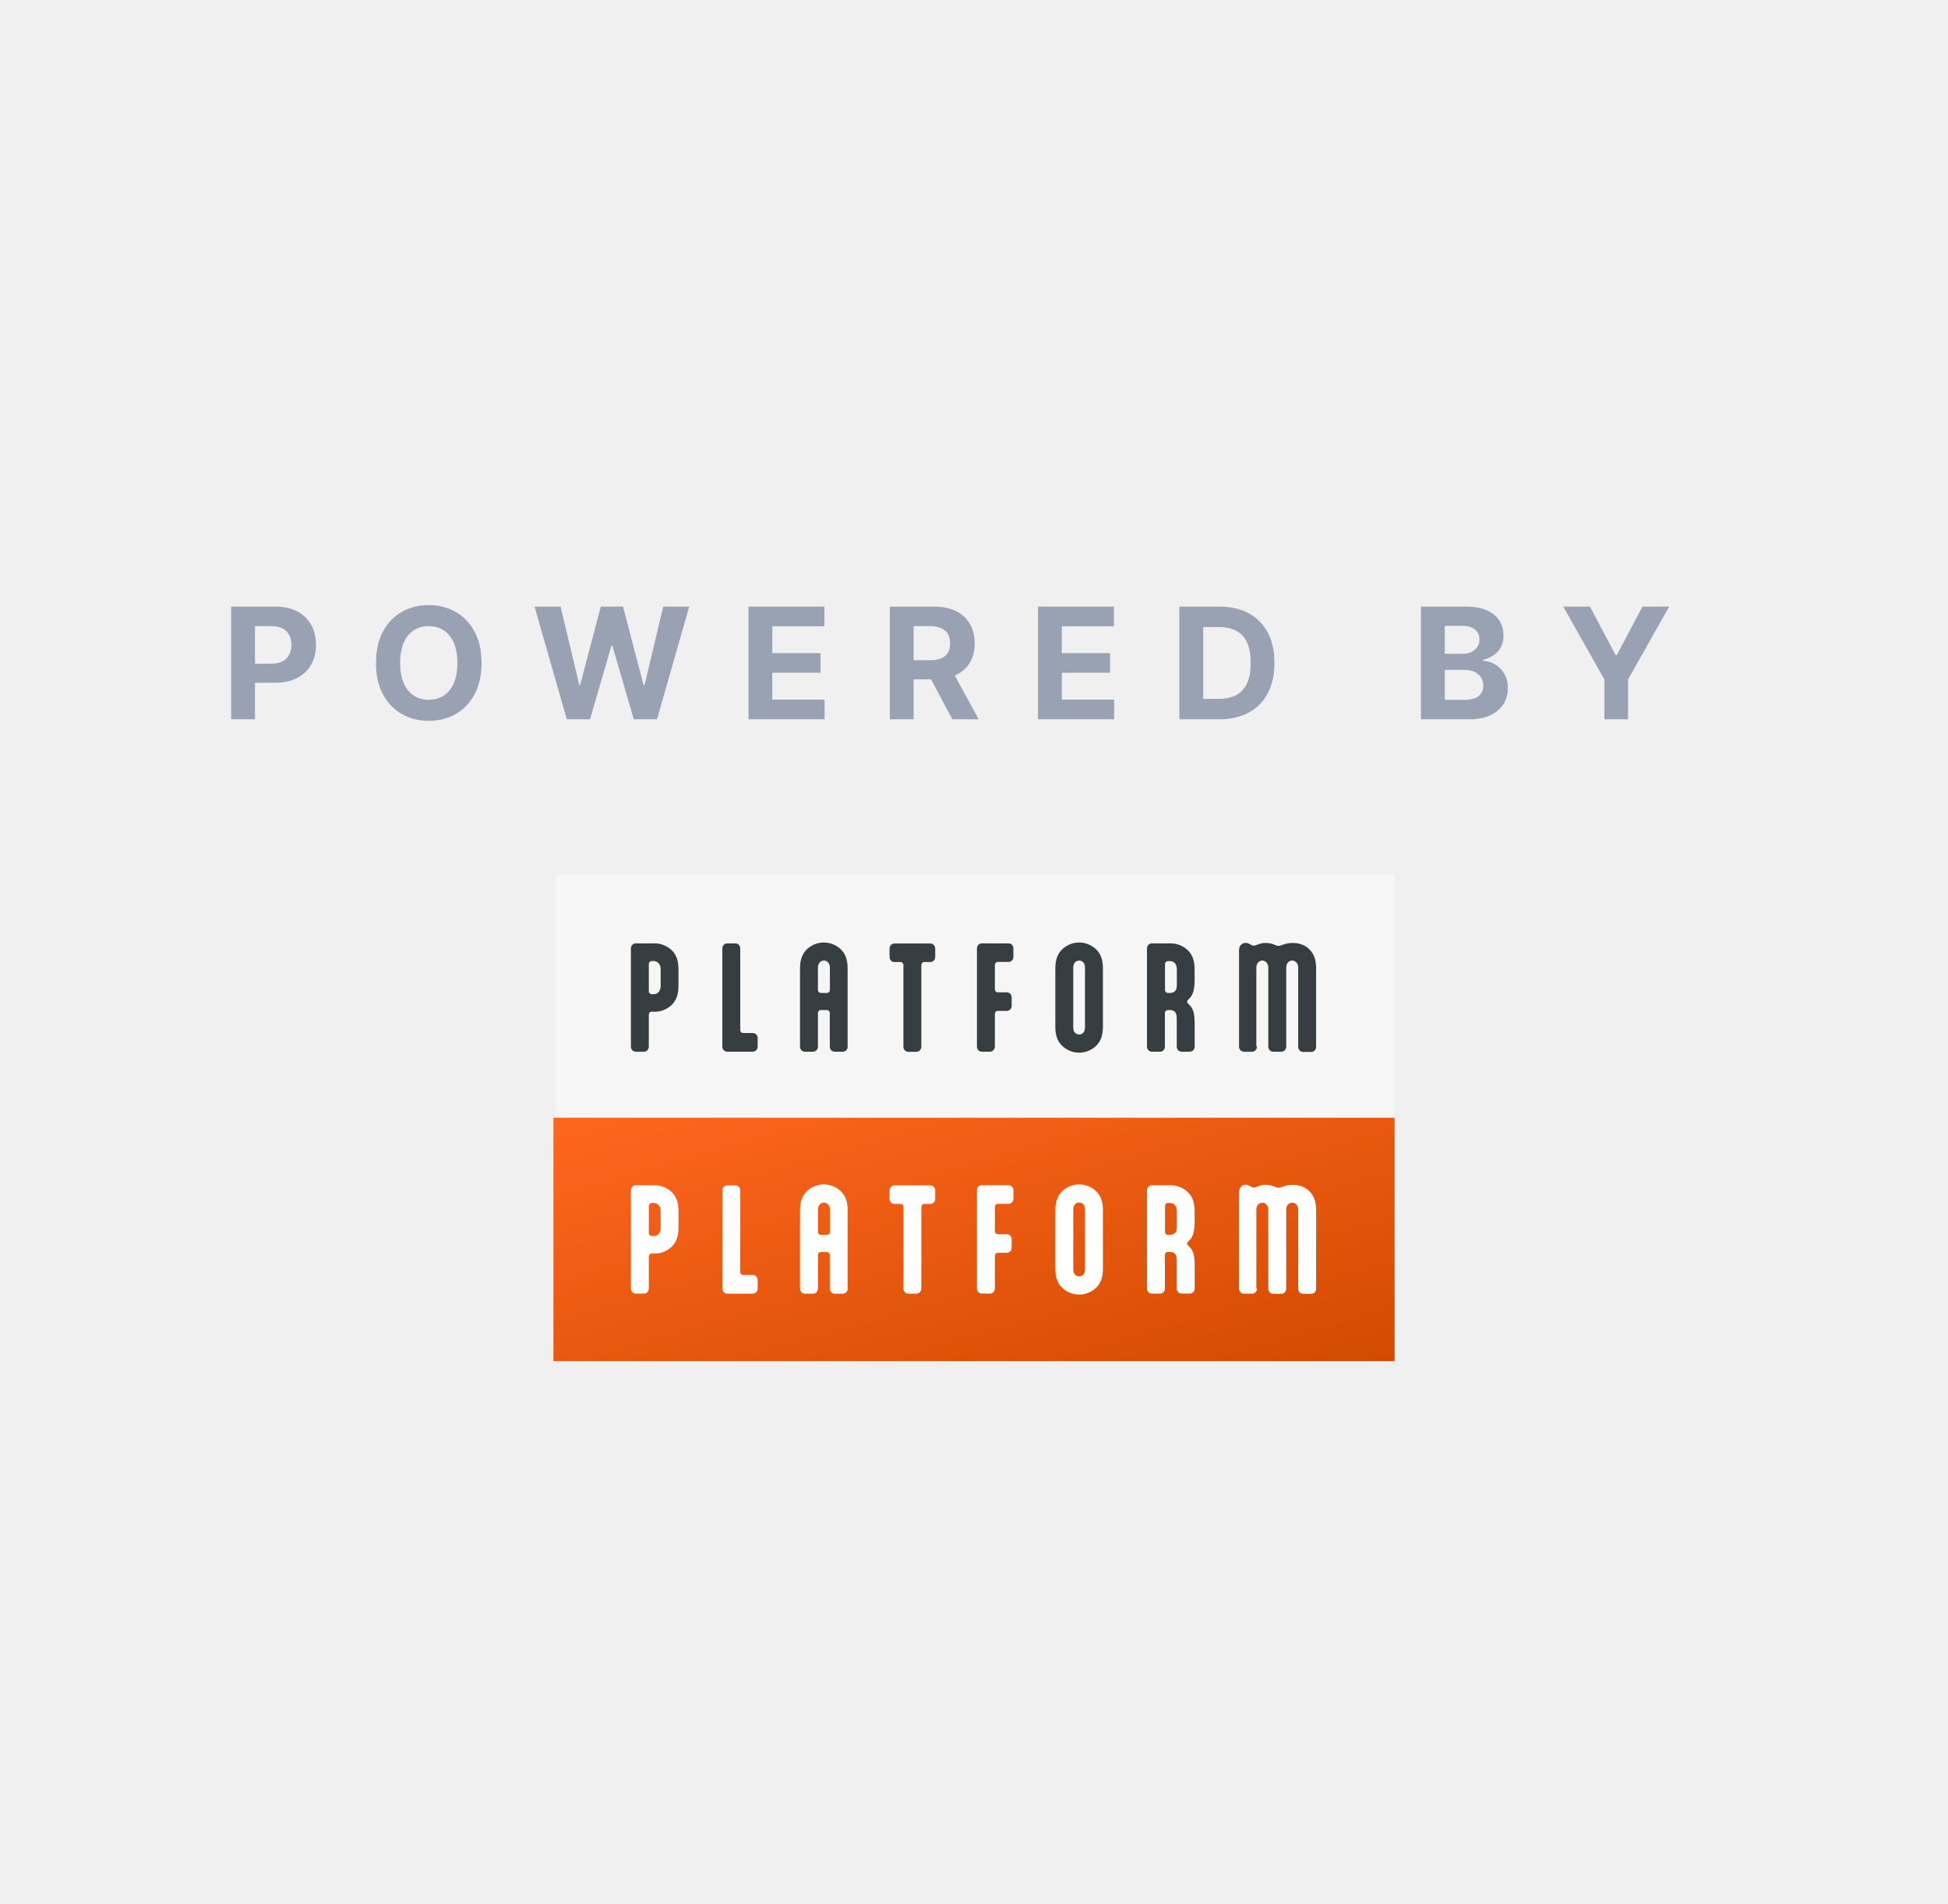
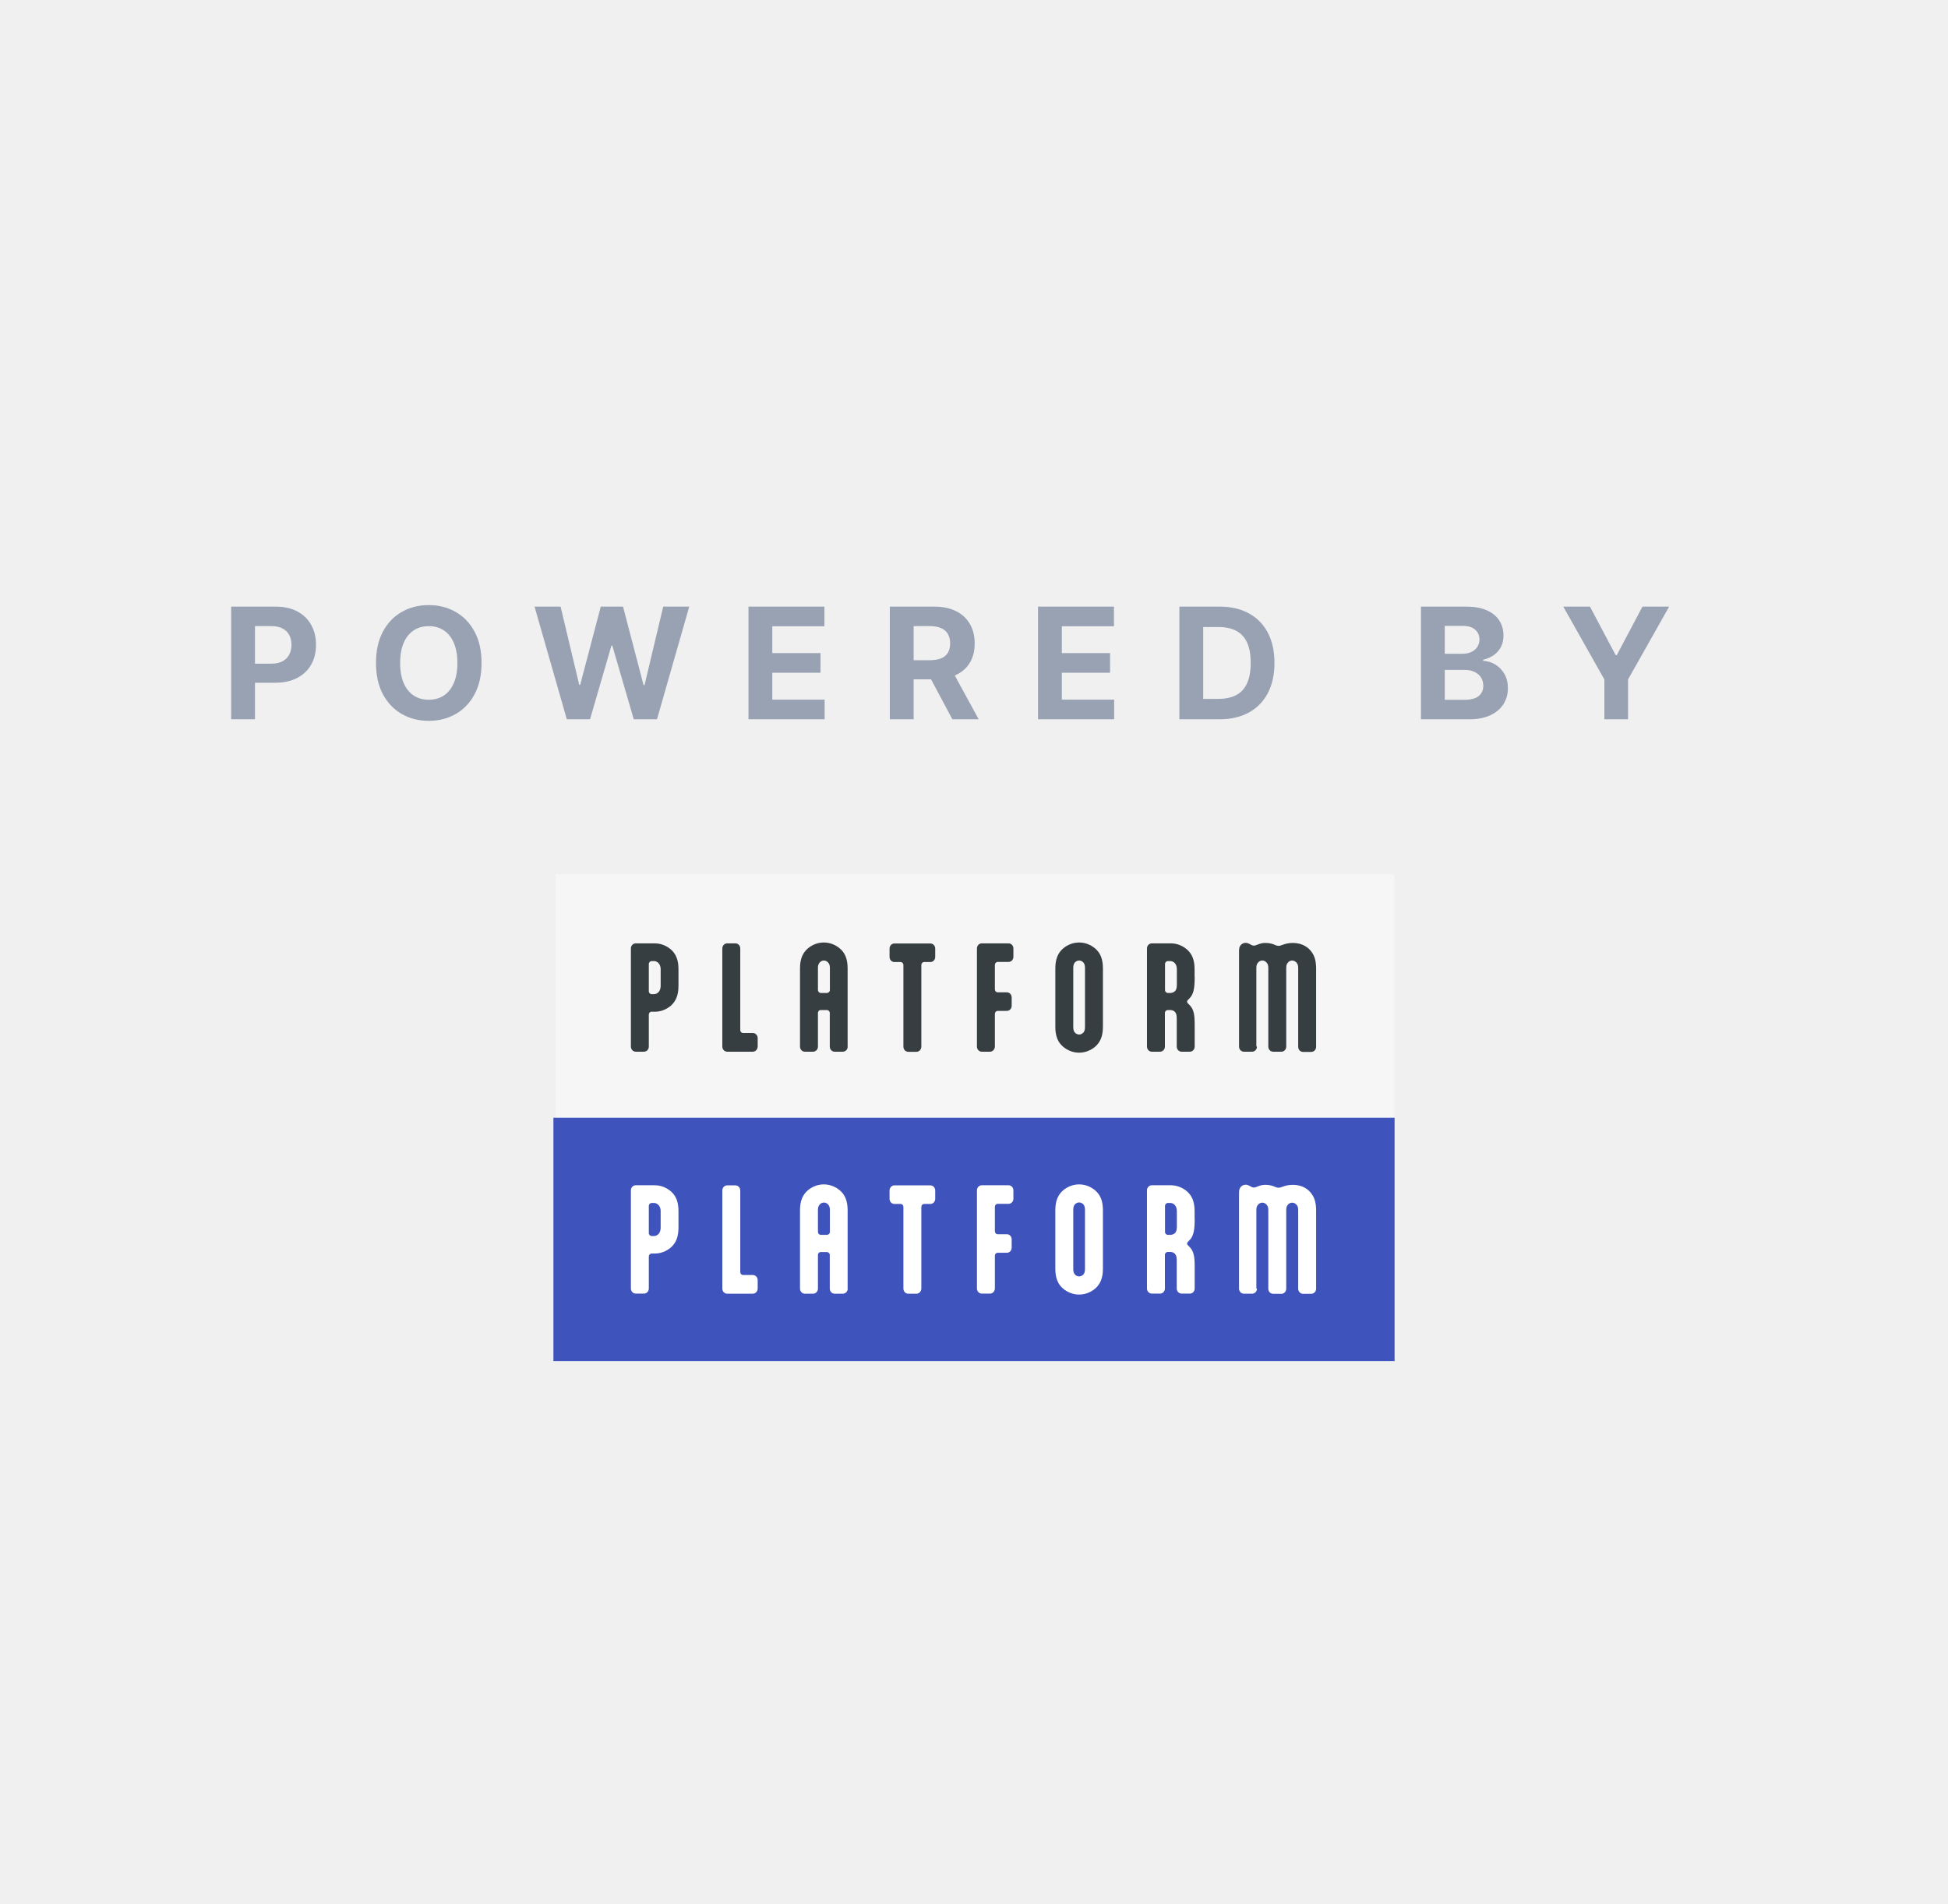
- <svg xmlns="http://www.w3.org/2000/svg" width="88" height="86" viewBox="0 0 88 86" fill="none">
-   <path d="M10.443 32.5V27.409H12.451C12.837 27.409 13.166 27.483 13.438 27.63C13.71 27.776 13.917 27.979 14.059 28.239C14.204 28.498 14.276 28.796 14.276 29.134C14.276 29.472 14.203 29.771 14.057 30.029C13.911 30.288 13.7 30.489 13.423 30.633C13.148 30.777 12.815 30.849 12.424 30.849H11.143V29.987H12.25C12.457 29.987 12.627 29.951 12.762 29.88C12.898 29.807 12.999 29.707 13.065 29.579C13.133 29.45 13.167 29.302 13.167 29.134C13.167 28.965 13.133 28.818 13.065 28.692C12.999 28.564 12.898 28.466 12.762 28.396C12.626 28.325 12.454 28.289 12.245 28.289H11.519V32.5H10.443ZM21.753 29.954C21.753 30.51 21.648 30.982 21.437 31.371C21.229 31.761 20.943 32.058 20.582 32.264C20.223 32.468 19.818 32.57 19.369 32.57C18.917 32.57 18.511 32.467 18.151 32.261C17.791 32.056 17.507 31.758 17.298 31.369C17.09 30.98 16.985 30.508 16.985 29.954C16.985 29.399 17.09 28.927 17.298 28.538C17.507 28.148 17.791 27.852 18.151 27.648C18.511 27.442 18.917 27.34 19.369 27.34C19.818 27.34 20.223 27.442 20.582 27.648C20.943 27.852 21.229 28.148 21.437 28.538C21.648 28.927 21.753 29.399 21.753 29.954ZM20.662 29.954C20.662 29.595 20.608 29.292 20.5 29.045C20.394 28.798 20.244 28.611 20.05 28.483C19.856 28.355 19.629 28.291 19.369 28.291C19.109 28.291 18.882 28.355 18.688 28.483C18.494 28.611 18.343 28.798 18.236 29.045C18.13 29.292 18.076 29.595 18.076 29.954C18.076 30.314 18.13 30.617 18.236 30.864C18.343 31.111 18.494 31.299 18.688 31.426C18.882 31.554 19.109 31.617 19.369 31.617C19.629 31.617 19.856 31.554 20.05 31.426C20.244 31.299 20.394 31.111 20.5 30.864C20.608 30.617 20.662 30.314 20.662 29.954ZM25.605 32.5L24.148 27.409H25.324L26.167 30.946H26.209L27.139 27.409H28.145L29.073 30.954H29.117L29.96 27.409H31.136L29.679 32.5H28.63L27.661 29.172H27.621L26.654 32.5H25.605ZM33.812 32.5V27.409H37.242V28.297H34.888V29.51H37.066V30.397H34.888V31.613H37.252V32.5H33.812ZM40.198 32.5V27.409H42.206C42.591 27.409 42.919 27.478 43.191 27.615C43.464 27.751 43.672 27.944 43.815 28.195C43.959 28.443 44.031 28.736 44.031 29.072C44.031 29.41 43.958 29.701 43.812 29.945C43.666 30.187 43.455 30.372 43.178 30.501C42.903 30.631 42.57 30.695 42.179 30.695H40.834V29.83H42.005C42.211 29.83 42.381 29.802 42.517 29.746C42.653 29.689 42.754 29.605 42.821 29.492C42.888 29.38 42.922 29.239 42.922 29.072C42.922 28.903 42.888 28.761 42.821 28.645C42.754 28.529 42.652 28.441 42.515 28.381C42.379 28.32 42.207 28.289 42 28.289H41.274V32.5H40.198ZM42.947 30.183L44.212 32.5H43.024L41.786 30.183H42.947ZM46.892 32.5V27.409H50.322V28.297H47.968V29.51H50.146V30.397H47.968V31.613H50.332V32.5H46.892ZM55.083 32.5H53.278V27.409H55.097C55.609 27.409 56.05 27.511 56.42 27.715C56.789 27.917 57.074 28.208 57.273 28.587C57.473 28.967 57.573 29.421 57.573 29.95C57.573 30.48 57.473 30.936 57.273 31.317C57.074 31.698 56.788 31.99 56.415 32.194C56.044 32.398 55.6 32.5 55.083 32.5ZM54.354 31.578H55.038C55.356 31.578 55.624 31.521 55.841 31.409C56.059 31.294 56.224 31.118 56.333 30.879C56.444 30.639 56.499 30.329 56.499 29.95C56.499 29.573 56.444 29.266 56.333 29.027C56.224 28.789 56.06 28.613 55.843 28.5C55.626 28.388 55.358 28.331 55.04 28.331H54.354V31.578ZM64.191 32.5V27.409H66.229C66.604 27.409 66.916 27.465 67.166 27.576C67.416 27.687 67.605 27.841 67.731 28.038C67.856 28.233 67.919 28.459 67.919 28.714C67.919 28.913 67.88 29.088 67.8 29.239C67.721 29.388 67.611 29.51 67.472 29.607C67.334 29.701 67.177 29.768 67 29.808V29.858C67.194 29.866 67.375 29.921 67.544 30.022C67.715 30.123 67.853 30.264 67.959 30.447C68.065 30.627 68.118 30.843 68.118 31.093C68.118 31.363 68.051 31.604 67.917 31.816C67.784 32.027 67.588 32.193 67.328 32.316C67.068 32.439 66.747 32.5 66.366 32.5H64.191ZM65.267 31.62H66.144C66.445 31.62 66.663 31.563 66.801 31.448C66.938 31.332 67.007 31.178 67.007 30.986C67.007 30.845 66.973 30.721 66.905 30.613C66.837 30.506 66.74 30.421 66.614 30.36C66.49 30.298 66.342 30.268 66.169 30.268H65.267V31.62ZM65.267 29.539H66.065C66.213 29.539 66.343 29.514 66.458 29.462C66.574 29.409 66.665 29.335 66.731 29.239C66.799 29.142 66.833 29.027 66.833 28.893C66.833 28.709 66.768 28.561 66.637 28.448C66.507 28.335 66.323 28.279 66.085 28.279H65.267V29.539ZM70.62 27.409H71.826L72.987 29.602H73.037L74.197 27.409H75.403L73.546 30.7V32.5H72.477V30.7L70.62 27.409Z" fill="#98A2B3" />
-   <g clip-path="url(#clip0_1_22277)">
-     <path d="M62.995 39.5H25.105V50.624H62.995V39.5Z" fill="#F6F6F6" />
-     <path d="M29.442 45.709C29.365 45.709 29.31 45.768 29.31 45.845V47.286C29.31 47.417 29.214 47.519 29.09 47.519H28.72C28.596 47.519 28.5 47.417 28.5 47.286V42.857C28.5 42.726 28.596 42.624 28.72 42.624H29.575C29.85 42.624 30.101 42.726 30.303 42.896C30.527 43.09 30.65 43.357 30.65 43.793V44.545C30.65 44.977 30.527 45.244 30.303 45.443C30.101 45.612 29.85 45.714 29.575 45.714H29.442V45.709ZM29.442 43.425C29.369 43.425 29.31 43.483 29.31 43.56V44.788C29.31 44.861 29.369 44.919 29.442 44.919H29.548C29.603 44.919 29.689 44.895 29.754 44.822C29.804 44.764 29.845 44.671 29.845 44.545V43.798C29.845 43.643 29.79 43.551 29.726 43.497C29.667 43.444 29.598 43.425 29.548 43.425H29.442Z" fill="#373E42" />
-     <path d="M33.441 46.539C33.441 46.617 33.496 46.675 33.574 46.675H34.008C34.132 46.675 34.228 46.777 34.228 46.908V47.281C34.228 47.412 34.132 47.519 34.008 47.519H32.851C32.727 47.519 32.631 47.417 32.631 47.286V42.857C32.631 42.726 32.727 42.624 32.851 42.624H33.221C33.345 42.624 33.441 42.726 33.441 42.857V46.539Z" fill="#373E42" />
-     <path d="M38.295 47.286C38.295 47.417 38.199 47.519 38.076 47.519H37.705C37.581 47.519 37.485 47.417 37.485 47.286V45.768C37.485 45.695 37.426 45.637 37.344 45.637H37.083C36.987 45.637 36.95 45.714 36.95 45.768V47.286C36.95 47.417 36.854 47.519 36.731 47.519H36.36C36.236 47.519 36.14 47.417 36.14 47.286V43.755C36.14 43.323 36.264 43.056 36.488 42.857C36.689 42.687 36.941 42.585 37.215 42.585C37.49 42.585 37.742 42.687 37.943 42.857C38.167 43.051 38.291 43.318 38.291 43.755V47.286H38.295ZM37.087 44.865H37.348C37.426 44.865 37.49 44.807 37.49 44.734V43.735C37.49 43.619 37.463 43.551 37.417 43.497C37.367 43.439 37.298 43.4 37.22 43.4C37.142 43.4 37.074 43.434 37.023 43.497C36.978 43.551 36.95 43.614 36.95 43.735V44.73C36.955 44.788 36.991 44.865 37.087 44.865Z" fill="#373E42" />
-     <path d="M42.028 42.629C42.152 42.629 42.248 42.731 42.248 42.862V43.235C42.248 43.366 42.152 43.468 42.028 43.468H41.754C41.676 43.468 41.621 43.526 41.621 43.604V47.286C41.621 47.417 41.525 47.524 41.401 47.524H41.031C40.907 47.524 40.811 47.422 40.811 47.291V43.604C40.811 43.526 40.756 43.468 40.679 43.468H40.404C40.281 43.468 40.185 43.366 40.185 43.235V42.862C40.185 42.731 40.281 42.629 40.404 42.629H42.028Z" fill="#373E42" />
-     <path d="M44.943 47.281C44.943 47.412 44.846 47.519 44.723 47.519H44.352C44.229 47.519 44.133 47.417 44.133 47.286V42.857C44.133 42.726 44.229 42.624 44.352 42.624H45.56C45.684 42.624 45.78 42.726 45.78 42.857V43.23C45.78 43.361 45.684 43.463 45.56 43.463H45.075C44.998 43.463 44.943 43.522 44.943 43.599V44.7C44.943 44.778 44.998 44.836 45.075 44.836H45.482C45.606 44.836 45.702 44.938 45.702 45.069V45.443C45.702 45.574 45.606 45.675 45.482 45.675H45.075C44.998 45.675 44.943 45.734 44.943 45.811V47.281Z" fill="#373E42" />
-     <path d="M47.674 43.755C47.674 43.323 47.797 43.056 48.022 42.857C48.223 42.687 48.474 42.585 48.749 42.585C49.023 42.585 49.275 42.687 49.476 42.857C49.701 43.051 49.824 43.318 49.824 43.755V46.394C49.824 46.825 49.701 47.092 49.476 47.291C49.275 47.461 49.023 47.563 48.749 47.563C48.474 47.563 48.223 47.461 48.022 47.291C47.797 47.097 47.674 46.83 47.674 46.394V43.755ZM49.014 43.735C49.014 43.604 48.982 43.531 48.932 43.478C48.882 43.429 48.813 43.4 48.749 43.4C48.685 43.4 48.616 43.429 48.566 43.478C48.516 43.531 48.484 43.604 48.484 43.735V46.408C48.484 46.539 48.516 46.612 48.566 46.665C48.616 46.714 48.685 46.743 48.749 46.743C48.813 46.743 48.882 46.714 48.932 46.665C48.982 46.612 49.014 46.539 49.014 46.408V43.735Z" fill="#373E42" />
-     <path d="M53.969 44.133C53.969 44.584 53.942 44.914 53.722 45.123L53.672 45.171C53.644 45.2 53.626 45.229 53.626 45.258C53.626 45.287 53.644 45.316 53.672 45.346L53.722 45.394C53.942 45.603 53.969 45.874 53.969 46.326V47.286C53.969 47.417 53.873 47.519 53.749 47.519H53.379C53.255 47.519 53.159 47.417 53.159 47.286V46.01C53.159 45.855 53.127 45.777 53.081 45.724C53.013 45.651 52.926 45.637 52.862 45.637H52.757C52.684 45.637 52.624 45.695 52.624 45.768V47.286C52.624 47.417 52.528 47.519 52.404 47.519H52.034C51.91 47.519 51.814 47.417 51.814 47.286V42.857C51.814 42.726 51.91 42.624 52.034 42.624H52.889C53.164 42.624 53.416 42.726 53.617 42.896C53.841 43.09 53.965 43.357 53.965 43.793V44.133H53.969ZM52.761 43.425C52.688 43.425 52.629 43.483 52.629 43.56V44.734C52.629 44.807 52.688 44.865 52.761 44.865H52.867C52.926 44.865 53.017 44.846 53.086 44.778C53.132 44.725 53.164 44.647 53.164 44.492V43.798C53.164 43.497 52.967 43.425 52.867 43.425H52.761Z" fill="#373E42" />
-     <path d="M56.783 47.286C56.783 47.417 56.687 47.519 56.563 47.519H56.193C56.069 47.519 55.973 47.417 55.973 47.286V42.978C55.973 42.838 55.996 42.765 56.046 42.707C56.096 42.648 56.174 42.6 56.27 42.6C56.348 42.6 56.403 42.629 56.472 42.663L56.504 42.682C56.545 42.702 56.572 42.726 56.65 42.726C56.723 42.726 56.81 42.673 56.856 42.663C56.979 42.614 57.08 42.605 57.185 42.605C57.368 42.605 57.519 42.658 57.611 42.702C57.657 42.721 57.702 42.736 57.766 42.736C57.826 42.736 57.876 42.711 57.949 42.687C58.032 42.658 58.178 42.605 58.402 42.605C58.796 42.605 59.111 42.775 59.294 43.075C59.4 43.245 59.455 43.459 59.455 43.779V47.296C59.455 47.427 59.358 47.529 59.235 47.529H58.864C58.741 47.529 58.645 47.427 58.645 47.296V43.73C58.645 43.614 58.617 43.551 58.572 43.497C58.521 43.439 58.453 43.4 58.375 43.4C58.297 43.4 58.228 43.434 58.178 43.497C58.132 43.551 58.105 43.609 58.105 43.735V47.286C58.105 47.417 58.009 47.519 57.885 47.519H57.515C57.391 47.519 57.295 47.417 57.295 47.286V43.73C57.295 43.614 57.268 43.551 57.222 43.497C57.172 43.439 57.103 43.4 57.025 43.4C56.947 43.4 56.879 43.434 56.828 43.497C56.783 43.551 56.755 43.609 56.755 43.73V47.286H56.783Z" fill="#373E42" />
-     <path d="M63 50.502H25V61.505H63V50.502Z" fill="url(#paint0_linear_1_22277)" />
-     <path d="M29.442 56.639C29.365 56.639 29.31 56.697 29.31 56.775V58.216C29.31 58.347 29.214 58.449 29.09 58.449H28.72C28.596 58.449 28.5 58.347 28.5 58.216V53.787C28.5 53.656 28.596 53.554 28.72 53.554H29.575C29.85 53.554 30.101 53.656 30.303 53.825C30.527 54.02 30.65 54.286 30.65 54.723V55.47C30.65 55.902 30.527 56.169 30.303 56.367C30.101 56.537 29.85 56.639 29.575 56.639H29.442ZM29.442 54.354C29.369 54.354 29.31 54.413 29.31 54.49V55.717C29.31 55.79 29.369 55.848 29.442 55.848H29.548C29.603 55.848 29.689 55.824 29.754 55.751C29.804 55.693 29.845 55.601 29.845 55.475V54.728C29.845 54.573 29.79 54.48 29.726 54.427C29.667 54.374 29.598 54.354 29.548 54.354H29.442Z" fill="white" />
-     <path d="M33.441 57.474C33.441 57.551 33.496 57.609 33.574 57.609H34.008C34.132 57.609 34.228 57.711 34.228 57.842V58.216C34.228 58.347 34.132 58.453 34.008 58.453H32.851C32.727 58.453 32.631 58.352 32.631 58.221V53.792C32.631 53.661 32.727 53.559 32.851 53.559H33.221C33.345 53.559 33.441 53.661 33.441 53.792V57.474Z" fill="white" />
-     <path d="M38.295 58.221C38.295 58.352 38.199 58.453 38.076 58.453H37.705C37.581 58.453 37.485 58.352 37.485 58.221V56.702C37.485 56.63 37.426 56.571 37.344 56.571H37.083C36.987 56.571 36.95 56.649 36.95 56.702V58.221C36.95 58.352 36.854 58.453 36.731 58.453H36.36C36.236 58.453 36.14 58.352 36.14 58.221V54.684C36.14 54.252 36.264 53.986 36.488 53.787C36.689 53.617 36.941 53.515 37.215 53.515C37.49 53.515 37.742 53.617 37.943 53.787C38.167 53.981 38.291 54.248 38.291 54.684V58.221H38.295ZM37.087 55.795H37.348C37.426 55.795 37.49 55.737 37.49 55.664V54.67C37.49 54.553 37.463 54.485 37.417 54.432C37.367 54.374 37.298 54.335 37.22 54.335C37.142 54.335 37.074 54.369 37.023 54.432C36.978 54.485 36.95 54.548 36.95 54.67V55.664C36.955 55.717 36.991 55.795 37.087 55.795Z" fill="white" />
-     <path d="M42.028 53.559C42.152 53.559 42.248 53.661 42.248 53.792V54.165C42.248 54.296 42.152 54.398 42.028 54.398H41.754C41.676 54.398 41.621 54.456 41.621 54.534V58.216C41.621 58.347 41.525 58.453 41.401 58.453H41.031C40.907 58.453 40.811 58.352 40.811 58.221V54.534C40.811 54.456 40.756 54.398 40.679 54.398H40.404C40.281 54.398 40.185 54.296 40.185 54.165V53.792C40.185 53.661 40.281 53.559 40.404 53.559H42.028Z" fill="white" />
-     <path d="M44.943 58.211C44.943 58.342 44.846 58.449 44.723 58.449H44.352C44.229 58.449 44.133 58.347 44.133 58.216V53.787C44.133 53.656 44.229 53.554 44.352 53.554H45.56C45.684 53.554 45.78 53.656 45.78 53.787V54.16C45.78 54.291 45.684 54.393 45.56 54.393H45.075C44.998 54.393 44.943 54.451 44.943 54.529V55.63C44.943 55.708 44.998 55.766 45.075 55.766H45.482C45.606 55.766 45.702 55.868 45.702 55.999V56.372C45.702 56.503 45.606 56.605 45.482 56.605H45.075C44.998 56.605 44.943 56.663 44.943 56.741V58.211Z" fill="white" />
-     <path d="M47.674 54.684C47.674 54.252 47.797 53.986 48.022 53.787C48.223 53.617 48.474 53.515 48.749 53.515C49.023 53.515 49.275 53.617 49.476 53.787C49.701 53.981 49.824 54.248 49.824 54.684V57.323C49.824 57.755 49.701 58.022 49.476 58.221C49.275 58.39 49.023 58.492 48.749 58.492C48.474 58.492 48.223 58.39 48.022 58.221C47.797 58.027 47.674 57.76 47.674 57.323V54.684ZM49.014 54.665C49.014 54.534 48.982 54.461 48.932 54.408C48.882 54.359 48.813 54.33 48.749 54.33C48.685 54.33 48.616 54.359 48.566 54.408C48.516 54.461 48.484 54.534 48.484 54.665V57.338C48.484 57.469 48.516 57.541 48.566 57.595C48.616 57.643 48.685 57.672 48.749 57.672C48.813 57.672 48.882 57.643 48.932 57.595C48.982 57.541 49.014 57.469 49.014 57.338V54.665Z" fill="white" />
-     <path d="M53.969 55.062C53.969 55.514 53.942 55.844 53.722 56.052L53.672 56.101C53.644 56.13 53.626 56.159 53.626 56.188C53.626 56.217 53.644 56.246 53.672 56.275L53.722 56.324C53.942 56.532 53.969 56.804 53.969 57.255V58.216C53.969 58.347 53.873 58.449 53.749 58.449H53.379C53.255 58.449 53.159 58.347 53.159 58.216V56.94C53.159 56.785 53.127 56.707 53.081 56.654C53.013 56.581 52.926 56.566 52.862 56.566H52.757C52.684 56.566 52.624 56.625 52.624 56.697V58.216C52.624 58.347 52.528 58.449 52.404 58.449H52.034C51.91 58.449 51.814 58.347 51.814 58.216V53.787C51.814 53.656 51.91 53.554 52.034 53.554H52.889C53.164 53.554 53.416 53.656 53.617 53.825C53.841 54.02 53.965 54.286 53.965 54.723V55.062H53.969ZM52.761 54.354C52.688 54.354 52.629 54.413 52.629 54.49V55.664C52.629 55.737 52.688 55.795 52.761 55.795H52.867C52.926 55.795 53.017 55.776 53.086 55.708C53.132 55.654 53.164 55.577 53.164 55.422V54.728C53.164 54.427 52.967 54.354 52.867 54.354H52.761Z" fill="white" />
-     <path d="M56.783 58.221C56.783 58.352 56.687 58.453 56.563 58.453H56.193C56.069 58.453 55.973 58.352 55.973 58.221V53.908C55.973 53.767 55.996 53.694 56.046 53.636C56.096 53.578 56.174 53.529 56.27 53.529C56.348 53.529 56.403 53.559 56.472 53.593L56.504 53.612C56.545 53.631 56.572 53.656 56.65 53.656C56.723 53.656 56.81 53.602 56.856 53.593C56.979 53.544 57.08 53.534 57.185 53.534C57.368 53.534 57.519 53.588 57.611 53.631C57.657 53.651 57.702 53.665 57.766 53.665C57.826 53.665 57.876 53.641 57.949 53.617C58.032 53.588 58.178 53.534 58.402 53.534C58.796 53.534 59.111 53.704 59.294 54.005C59.4 54.175 59.455 54.388 59.455 54.708V58.225C59.455 58.356 59.358 58.458 59.235 58.458H58.864C58.741 58.458 58.645 58.356 58.645 58.225V54.67C58.645 54.553 58.617 54.49 58.572 54.437C58.521 54.379 58.453 54.34 58.375 54.34C58.297 54.34 58.228 54.374 58.178 54.437C58.132 54.49 58.105 54.548 58.105 54.674V58.225C58.105 58.356 58.009 58.458 57.885 58.458H57.515C57.391 58.458 57.295 58.356 57.295 58.225V54.67C57.295 54.553 57.268 54.49 57.222 54.437C57.172 54.379 57.103 54.34 57.025 54.34C56.947 54.34 56.879 54.374 56.828 54.437C56.783 54.49 56.755 54.548 56.755 54.67V58.221H56.783Z" fill="white" />
+ <svg xmlns="http://www.w3.org/2000/svg" width="88" height="86" viewBox="0 0 88 86" fill="none" version="1.1" id="svg1375">
+   <path d="M10.443 32.5V27.409H12.451C12.837 27.409 13.166 27.483 13.438 27.63C13.71 27.776 13.917 27.979 14.059 28.239C14.204 28.498 14.276 28.796 14.276 29.134C14.276 29.472 14.203 29.771 14.057 30.029C13.911 30.288 13.7 30.489 13.423 30.633C13.148 30.777 12.815 30.849 12.424 30.849H11.143V29.987H12.25C12.457 29.987 12.627 29.951 12.762 29.88C12.898 29.807 12.999 29.707 13.065 29.579C13.133 29.45 13.167 29.302 13.167 29.134C13.167 28.965 13.133 28.818 13.065 28.692C12.999 28.564 12.898 28.466 12.762 28.396C12.626 28.325 12.454 28.289 12.245 28.289H11.519V32.5H10.443ZM21.753 29.954C21.753 30.51 21.648 30.982 21.437 31.371C21.229 31.761 20.943 32.058 20.582 32.264C20.223 32.468 19.818 32.57 19.369 32.57C18.917 32.57 18.511 32.467 18.151 32.261C17.791 32.056 17.507 31.758 17.298 31.369C17.09 30.98 16.985 30.508 16.985 29.954C16.985 29.399 17.09 28.927 17.298 28.538C17.507 28.148 17.791 27.852 18.151 27.648C18.511 27.442 18.917 27.34 19.369 27.34C19.818 27.34 20.223 27.442 20.582 27.648C20.943 27.852 21.229 28.148 21.437 28.538C21.648 28.927 21.753 29.399 21.753 29.954ZM20.662 29.954C20.662 29.595 20.608 29.292 20.5 29.045C20.394 28.798 20.244 28.611 20.05 28.483C19.856 28.355 19.629 28.291 19.369 28.291C19.109 28.291 18.882 28.355 18.688 28.483C18.494 28.611 18.343 28.798 18.236 29.045C18.13 29.292 18.076 29.595 18.076 29.954C18.076 30.314 18.13 30.617 18.236 30.864C18.343 31.111 18.494 31.299 18.688 31.426C18.882 31.554 19.109 31.617 19.369 31.617C19.629 31.617 19.856 31.554 20.05 31.426C20.244 31.299 20.394 31.111 20.5 30.864C20.608 30.617 20.662 30.314 20.662 29.954ZM25.605 32.5L24.148 27.409H25.324L26.167 30.946H26.209L27.139 27.409H28.145L29.073 30.954H29.117L29.96 27.409H31.136L29.679 32.5H28.63L27.661 29.172H27.621L26.654 32.5H25.605ZM33.812 32.5V27.409H37.242V28.297H34.888V29.51H37.066V30.397H34.888V31.613H37.252V32.5H33.812ZM40.198 32.5V27.409H42.206C42.591 27.409 42.919 27.478 43.191 27.615C43.464 27.751 43.672 27.944 43.815 28.195C43.959 28.443 44.031 28.736 44.031 29.072C44.031 29.41 43.958 29.701 43.812 29.945C43.666 30.187 43.455 30.372 43.178 30.501C42.903 30.631 42.57 30.695 42.179 30.695H40.834V29.83H42.005C42.211 29.83 42.381 29.802 42.517 29.746C42.653 29.689 42.754 29.605 42.821 29.492C42.888 29.38 42.922 29.239 42.922 29.072C42.922 28.903 42.888 28.761 42.821 28.645C42.754 28.529 42.652 28.441 42.515 28.381C42.379 28.32 42.207 28.289 42 28.289H41.274V32.5H40.198ZM42.947 30.183L44.212 32.5H43.024L41.786 30.183H42.947ZM46.892 32.5V27.409H50.322V28.297H47.968V29.51H50.146V30.397H47.968V31.613H50.332V32.5H46.892ZM55.083 32.5H53.278V27.409H55.097C55.609 27.409 56.05 27.511 56.42 27.715C56.789 27.917 57.074 28.208 57.273 28.587C57.473 28.967 57.573 29.421 57.573 29.95C57.573 30.48 57.473 30.936 57.273 31.317C57.074 31.698 56.788 31.99 56.415 32.194C56.044 32.398 55.6 32.5 55.083 32.5ZM54.354 31.578H55.038C55.356 31.578 55.624 31.521 55.841 31.409C56.059 31.294 56.224 31.118 56.333 30.879C56.444 30.639 56.499 30.329 56.499 29.95C56.499 29.573 56.444 29.266 56.333 29.027C56.224 28.789 56.06 28.613 55.843 28.5C55.626 28.388 55.358 28.331 55.04 28.331H54.354V31.578ZM64.191 32.5V27.409H66.229C66.604 27.409 66.916 27.465 67.166 27.576C67.416 27.687 67.605 27.841 67.731 28.038C67.856 28.233 67.919 28.459 67.919 28.714C67.919 28.913 67.88 29.088 67.8 29.239C67.721 29.388 67.611 29.51 67.472 29.607C67.334 29.701 67.177 29.768 67 29.808V29.858C67.194 29.866 67.375 29.921 67.544 30.022C67.715 30.123 67.853 30.264 67.959 30.447C68.065 30.627 68.118 30.843 68.118 31.093C68.118 31.363 68.051 31.604 67.917 31.816C67.784 32.027 67.588 32.193 67.328 32.316C67.068 32.439 66.747 32.5 66.366 32.5H64.191ZM65.267 31.62H66.144C66.445 31.62 66.663 31.563 66.801 31.448C66.938 31.332 67.007 31.178 67.007 30.986C67.007 30.845 66.973 30.721 66.905 30.613C66.837 30.506 66.74 30.421 66.614 30.36C66.49 30.298 66.342 30.268 66.169 30.268H65.267V31.62ZM65.267 29.539H66.065C66.213 29.539 66.343 29.514 66.458 29.462C66.574 29.409 66.665 29.335 66.731 29.239C66.799 29.142 66.833 29.027 66.833 28.893C66.833 28.709 66.768 28.561 66.637 28.448C66.507 28.335 66.323 28.279 66.085 28.279H65.267V29.539ZM70.62 27.409H71.826L72.987 29.602H73.037L74.197 27.409H75.403L73.546 30.7V32.5H72.477V30.7L70.62 27.409Z" fill="#98A2B3" id="path1325" />
+   <g clip-path="url(#clip0_1_22277)" id="g1363">
+     <path d="M62.995 39.5H25.105V50.624H62.995V39.5Z" fill="#F6F6F6" id="path1327" />
+     <path d="M29.442 45.709C29.365 45.709 29.31 45.768 29.31 45.845V47.286C29.31 47.417 29.214 47.519 29.09 47.519H28.72C28.596 47.519 28.5 47.417 28.5 47.286V42.857C28.5 42.726 28.596 42.624 28.72 42.624H29.575C29.85 42.624 30.101 42.726 30.303 42.896C30.527 43.09 30.65 43.357 30.65 43.793V44.545C30.65 44.977 30.527 45.244 30.303 45.443C30.101 45.612 29.85 45.714 29.575 45.714H29.442V45.709ZM29.442 43.425C29.369 43.425 29.31 43.483 29.31 43.56V44.788C29.31 44.861 29.369 44.919 29.442 44.919H29.548C29.603 44.919 29.689 44.895 29.754 44.822C29.804 44.764 29.845 44.671 29.845 44.545V43.798C29.845 43.643 29.79 43.551 29.726 43.497C29.667 43.444 29.598 43.425 29.548 43.425H29.442Z" fill="#373E42" id="path1329" />
+     <path d="M33.441 46.539C33.441 46.617 33.496 46.675 33.574 46.675H34.008C34.132 46.675 34.228 46.777 34.228 46.908V47.281C34.228 47.412 34.132 47.519 34.008 47.519H32.851C32.727 47.519 32.631 47.417 32.631 47.286V42.857C32.631 42.726 32.727 42.624 32.851 42.624H33.221C33.345 42.624 33.441 42.726 33.441 42.857V46.539Z" fill="#373E42" id="path1331" />
+     <path d="M38.295 47.286C38.295 47.417 38.199 47.519 38.076 47.519H37.705C37.581 47.519 37.485 47.417 37.485 47.286V45.768C37.485 45.695 37.426 45.637 37.344 45.637H37.083C36.987 45.637 36.95 45.714 36.95 45.768V47.286C36.95 47.417 36.854 47.519 36.731 47.519H36.36C36.236 47.519 36.14 47.417 36.14 47.286V43.755C36.14 43.323 36.264 43.056 36.488 42.857C36.689 42.687 36.941 42.585 37.215 42.585C37.49 42.585 37.742 42.687 37.943 42.857C38.167 43.051 38.291 43.318 38.291 43.755V47.286H38.295ZM37.087 44.865H37.348C37.426 44.865 37.49 44.807 37.49 44.734V43.735C37.49 43.619 37.463 43.551 37.417 43.497C37.367 43.439 37.298 43.4 37.22 43.4C37.142 43.4 37.074 43.434 37.023 43.497C36.978 43.551 36.95 43.614 36.95 43.735V44.73C36.955 44.788 36.991 44.865 37.087 44.865Z" fill="#373E42" id="path1333" />
+     <path d="M42.028 42.629C42.152 42.629 42.248 42.731 42.248 42.862V43.235C42.248 43.366 42.152 43.468 42.028 43.468H41.754C41.676 43.468 41.621 43.526 41.621 43.604V47.286C41.621 47.417 41.525 47.524 41.401 47.524H41.031C40.907 47.524 40.811 47.422 40.811 47.291V43.604C40.811 43.526 40.756 43.468 40.679 43.468H40.404C40.281 43.468 40.185 43.366 40.185 43.235V42.862C40.185 42.731 40.281 42.629 40.404 42.629H42.028Z" fill="#373E42" id="path1335" />
+     <path d="M44.943 47.281C44.943 47.412 44.846 47.519 44.723 47.519H44.352C44.229 47.519 44.133 47.417 44.133 47.286V42.857C44.133 42.726 44.229 42.624 44.352 42.624H45.56C45.684 42.624 45.78 42.726 45.78 42.857V43.23C45.78 43.361 45.684 43.463 45.56 43.463H45.075C44.998 43.463 44.943 43.522 44.943 43.599V44.7C44.943 44.778 44.998 44.836 45.075 44.836H45.482C45.606 44.836 45.702 44.938 45.702 45.069V45.443C45.702 45.574 45.606 45.675 45.482 45.675H45.075C44.998 45.675 44.943 45.734 44.943 45.811V47.281Z" fill="#373E42" id="path1337" />
+     <path d="M47.674 43.755C47.674 43.323 47.797 43.056 48.022 42.857C48.223 42.687 48.474 42.585 48.749 42.585C49.023 42.585 49.275 42.687 49.476 42.857C49.701 43.051 49.824 43.318 49.824 43.755V46.394C49.824 46.825 49.701 47.092 49.476 47.291C49.275 47.461 49.023 47.563 48.749 47.563C48.474 47.563 48.223 47.461 48.022 47.291C47.797 47.097 47.674 46.83 47.674 46.394V43.755ZM49.014 43.735C49.014 43.604 48.982 43.531 48.932 43.478C48.882 43.429 48.813 43.4 48.749 43.4C48.685 43.4 48.616 43.429 48.566 43.478C48.516 43.531 48.484 43.604 48.484 43.735V46.408C48.484 46.539 48.516 46.612 48.566 46.665C48.616 46.714 48.685 46.743 48.749 46.743C48.813 46.743 48.882 46.714 48.932 46.665C48.982 46.612 49.014 46.539 49.014 46.408V43.735Z" fill="#373E42" id="path1339" />
+     <path d="M53.969 44.133C53.969 44.584 53.942 44.914 53.722 45.123L53.672 45.171C53.644 45.2 53.626 45.229 53.626 45.258C53.626 45.287 53.644 45.316 53.672 45.346L53.722 45.394C53.942 45.603 53.969 45.874 53.969 46.326V47.286C53.969 47.417 53.873 47.519 53.749 47.519H53.379C53.255 47.519 53.159 47.417 53.159 47.286V46.01C53.159 45.855 53.127 45.777 53.081 45.724C53.013 45.651 52.926 45.637 52.862 45.637H52.757C52.684 45.637 52.624 45.695 52.624 45.768V47.286C52.624 47.417 52.528 47.519 52.404 47.519H52.034C51.91 47.519 51.814 47.417 51.814 47.286V42.857C51.814 42.726 51.91 42.624 52.034 42.624H52.889C53.164 42.624 53.416 42.726 53.617 42.896C53.841 43.09 53.965 43.357 53.965 43.793V44.133H53.969ZM52.761 43.425C52.688 43.425 52.629 43.483 52.629 43.56V44.734C52.629 44.807 52.688 44.865 52.761 44.865H52.867C52.926 44.865 53.017 44.846 53.086 44.778C53.132 44.725 53.164 44.647 53.164 44.492V43.798C53.164 43.497 52.967 43.425 52.867 43.425H52.761Z" fill="#373E42" id="path1341" />
+     <path d="M56.783 47.286C56.783 47.417 56.687 47.519 56.563 47.519H56.193C56.069 47.519 55.973 47.417 55.973 47.286V42.978C55.973 42.838 55.996 42.765 56.046 42.707C56.096 42.648 56.174 42.6 56.27 42.6C56.348 42.6 56.403 42.629 56.472 42.663L56.504 42.682C56.545 42.702 56.572 42.726 56.65 42.726C56.723 42.726 56.81 42.673 56.856 42.663C56.979 42.614 57.08 42.605 57.185 42.605C57.368 42.605 57.519 42.658 57.611 42.702C57.657 42.721 57.702 42.736 57.766 42.736C57.826 42.736 57.876 42.711 57.949 42.687C58.032 42.658 58.178 42.605 58.402 42.605C58.796 42.605 59.111 42.775 59.294 43.075C59.4 43.245 59.455 43.459 59.455 43.779V47.296C59.455 47.427 59.358 47.529 59.235 47.529H58.864C58.741 47.529 58.645 47.427 58.645 47.296V43.73C58.645 43.614 58.617 43.551 58.572 43.497C58.521 43.439 58.453 43.4 58.375 43.4C58.297 43.4 58.228 43.434 58.178 43.497C58.132 43.551 58.105 43.609 58.105 43.735V47.286C58.105 47.417 58.009 47.519 57.885 47.519H57.515C57.391 47.519 57.295 47.417 57.295 47.286V43.73C57.295 43.614 57.268 43.551 57.222 43.497C57.172 43.439 57.103 43.4 57.025 43.4C56.947 43.4 56.879 43.434 56.828 43.497C56.783 43.551 56.755 43.609 56.755 43.73V47.286H56.783Z" fill="#373E42" id="path1343" />
+     <path d="M63 50.502H25V61.505H63V50.502Z" fill="url(#paint0_linear_1_22277)" id="path1345" />
+     <path d="M29.442 56.639C29.365 56.639 29.31 56.697 29.31 56.775V58.216C29.31 58.347 29.214 58.449 29.09 58.449H28.72C28.596 58.449 28.5 58.347 28.5 58.216V53.787C28.5 53.656 28.596 53.554 28.72 53.554H29.575C29.85 53.554 30.101 53.656 30.303 53.825C30.527 54.02 30.65 54.286 30.65 54.723V55.47C30.65 55.902 30.527 56.169 30.303 56.367C30.101 56.537 29.85 56.639 29.575 56.639H29.442ZM29.442 54.354C29.369 54.354 29.31 54.413 29.31 54.49V55.717C29.31 55.79 29.369 55.848 29.442 55.848H29.548C29.603 55.848 29.689 55.824 29.754 55.751C29.804 55.693 29.845 55.601 29.845 55.475V54.728C29.845 54.573 29.79 54.48 29.726 54.427C29.667 54.374 29.598 54.354 29.548 54.354H29.442Z" fill="white" id="path1347" />
+     <path d="M33.441 57.474C33.441 57.551 33.496 57.609 33.574 57.609H34.008C34.132 57.609 34.228 57.711 34.228 57.842V58.216C34.228 58.347 34.132 58.453 34.008 58.453H32.851C32.727 58.453 32.631 58.352 32.631 58.221V53.792C32.631 53.661 32.727 53.559 32.851 53.559H33.221C33.345 53.559 33.441 53.661 33.441 53.792V57.474Z" fill="white" id="path1349" />
+     <path d="M38.295 58.221C38.295 58.352 38.199 58.453 38.076 58.453H37.705C37.581 58.453 37.485 58.352 37.485 58.221V56.702C37.485 56.63 37.426 56.571 37.344 56.571H37.083C36.987 56.571 36.95 56.649 36.95 56.702V58.221C36.95 58.352 36.854 58.453 36.731 58.453H36.36C36.236 58.453 36.14 58.352 36.14 58.221V54.684C36.14 54.252 36.264 53.986 36.488 53.787C36.689 53.617 36.941 53.515 37.215 53.515C37.49 53.515 37.742 53.617 37.943 53.787C38.167 53.981 38.291 54.248 38.291 54.684V58.221H38.295ZM37.087 55.795H37.348C37.426 55.795 37.49 55.737 37.49 55.664V54.67C37.49 54.553 37.463 54.485 37.417 54.432C37.367 54.374 37.298 54.335 37.22 54.335C37.142 54.335 37.074 54.369 37.023 54.432C36.978 54.485 36.95 54.548 36.95 54.67V55.664C36.955 55.717 36.991 55.795 37.087 55.795Z" fill="white" id="path1351" />
+     <path d="M42.028 53.559C42.152 53.559 42.248 53.661 42.248 53.792V54.165C42.248 54.296 42.152 54.398 42.028 54.398H41.754C41.676 54.398 41.621 54.456 41.621 54.534V58.216C41.621 58.347 41.525 58.453 41.401 58.453H41.031C40.907 58.453 40.811 58.352 40.811 58.221V54.534C40.811 54.456 40.756 54.398 40.679 54.398H40.404C40.281 54.398 40.185 54.296 40.185 54.165V53.792C40.185 53.661 40.281 53.559 40.404 53.559H42.028Z" fill="white" id="path1353" />
+     <path d="M44.943 58.211C44.943 58.342 44.846 58.449 44.723 58.449H44.352C44.229 58.449 44.133 58.347 44.133 58.216V53.787C44.133 53.656 44.229 53.554 44.352 53.554H45.56C45.684 53.554 45.78 53.656 45.78 53.787V54.16C45.78 54.291 45.684 54.393 45.56 54.393H45.075C44.998 54.393 44.943 54.451 44.943 54.529V55.63C44.943 55.708 44.998 55.766 45.075 55.766H45.482C45.606 55.766 45.702 55.868 45.702 55.999V56.372C45.702 56.503 45.606 56.605 45.482 56.605H45.075C44.998 56.605 44.943 56.663 44.943 56.741V58.211Z" fill="white" id="path1355" />
+     <path d="M47.674 54.684C47.674 54.252 47.797 53.986 48.022 53.787C48.223 53.617 48.474 53.515 48.749 53.515C49.023 53.515 49.275 53.617 49.476 53.787C49.701 53.981 49.824 54.248 49.824 54.684V57.323C49.824 57.755 49.701 58.022 49.476 58.221C49.275 58.39 49.023 58.492 48.749 58.492C48.474 58.492 48.223 58.39 48.022 58.221C47.797 58.027 47.674 57.76 47.674 57.323V54.684ZM49.014 54.665C49.014 54.534 48.982 54.461 48.932 54.408C48.882 54.359 48.813 54.33 48.749 54.33C48.685 54.33 48.616 54.359 48.566 54.408C48.516 54.461 48.484 54.534 48.484 54.665V57.338C48.484 57.469 48.516 57.541 48.566 57.595C48.616 57.643 48.685 57.672 48.749 57.672C48.813 57.672 48.882 57.643 48.932 57.595C48.982 57.541 49.014 57.469 49.014 57.338V54.665Z" fill="white" id="path1357" />
+     <path d="M53.969 55.062C53.969 55.514 53.942 55.844 53.722 56.052L53.672 56.101C53.644 56.13 53.626 56.159 53.626 56.188C53.626 56.217 53.644 56.246 53.672 56.275L53.722 56.324C53.942 56.532 53.969 56.804 53.969 57.255V58.216C53.969 58.347 53.873 58.449 53.749 58.449H53.379C53.255 58.449 53.159 58.347 53.159 58.216V56.94C53.159 56.785 53.127 56.707 53.081 56.654C53.013 56.581 52.926 56.566 52.862 56.566H52.757C52.684 56.566 52.624 56.625 52.624 56.697V58.216C52.624 58.347 52.528 58.449 52.404 58.449H52.034C51.91 58.449 51.814 58.347 51.814 58.216V53.787C51.814 53.656 51.91 53.554 52.034 53.554H52.889C53.164 53.554 53.416 53.656 53.617 53.825C53.841 54.02 53.965 54.286 53.965 54.723V55.062H53.969ZM52.761 54.354C52.688 54.354 52.629 54.413 52.629 54.49V55.664C52.629 55.737 52.688 55.795 52.761 55.795H52.867C52.926 55.795 53.017 55.776 53.086 55.708C53.132 55.654 53.164 55.577 53.164 55.422V54.728C53.164 54.427 52.967 54.354 52.867 54.354H52.761Z" fill="white" id="path1359" />
+     <path d="M56.783 58.221C56.783 58.352 56.687 58.453 56.563 58.453H56.193C56.069 58.453 55.973 58.352 55.973 58.221V53.908C55.973 53.767 55.996 53.694 56.046 53.636C56.096 53.578 56.174 53.529 56.27 53.529C56.348 53.529 56.403 53.559 56.472 53.593L56.504 53.612C56.545 53.631 56.572 53.656 56.65 53.656C56.723 53.656 56.81 53.602 56.856 53.593C56.979 53.544 57.08 53.534 57.185 53.534C57.368 53.534 57.519 53.588 57.611 53.631C57.657 53.651 57.702 53.665 57.766 53.665C57.826 53.665 57.876 53.641 57.949 53.617C58.032 53.588 58.178 53.534 58.402 53.534C58.796 53.534 59.111 53.704 59.294 54.005C59.4 54.175 59.455 54.388 59.455 54.708V58.225C59.455 58.356 59.358 58.458 59.235 58.458H58.864C58.741 58.458 58.645 58.356 58.645 58.225V54.67C58.645 54.553 58.617 54.49 58.572 54.437C58.521 54.379 58.453 54.34 58.375 54.34C58.297 54.34 58.228 54.374 58.178 54.437C58.132 54.49 58.105 54.548 58.105 54.674V58.225C58.105 58.356 58.009 58.458 57.885 58.458H57.515C57.391 58.458 57.295 58.356 57.295 58.225V54.67C57.295 54.553 57.268 54.49 57.222 54.437C57.172 54.379 57.103 54.34 57.025 54.34C56.947 54.34 56.879 54.374 56.828 54.437C56.783 54.49 56.755 54.548 56.755 54.67V58.221H56.783Z" fill="white" id="path1361" />
  </g>
-   <defs>
+   <defs id="defs1373">
    <linearGradient id="paint0_linear_1_22277" x1="41.429" y1="45.833" x2="47.16" y2="66.002" gradientUnits="userSpaceOnUse">
-       <stop stop-color="#FF6620" />
-       <stop offset="1" stop-color="#D24B00" />
+       <stop stop-color="#FF6620" id="stop1365" offset="0" style="stop-color:#3f53bd;stop-opacity:1;" />
+       <stop offset="1" stop-color="#D24B00" id="stop1367" style="stop-color:#3f53bd;stop-opacity:1;" />
    </linearGradient>
    <clipPath id="clip0_1_22277">
-       <rect width="38" height="22" fill="white" transform="translate(25 39.5)" />
+       <rect width="38" height="22" fill="white" transform="translate(25 39.5)" id="rect1370" />
    </clipPath>
  </defs>
</svg>
